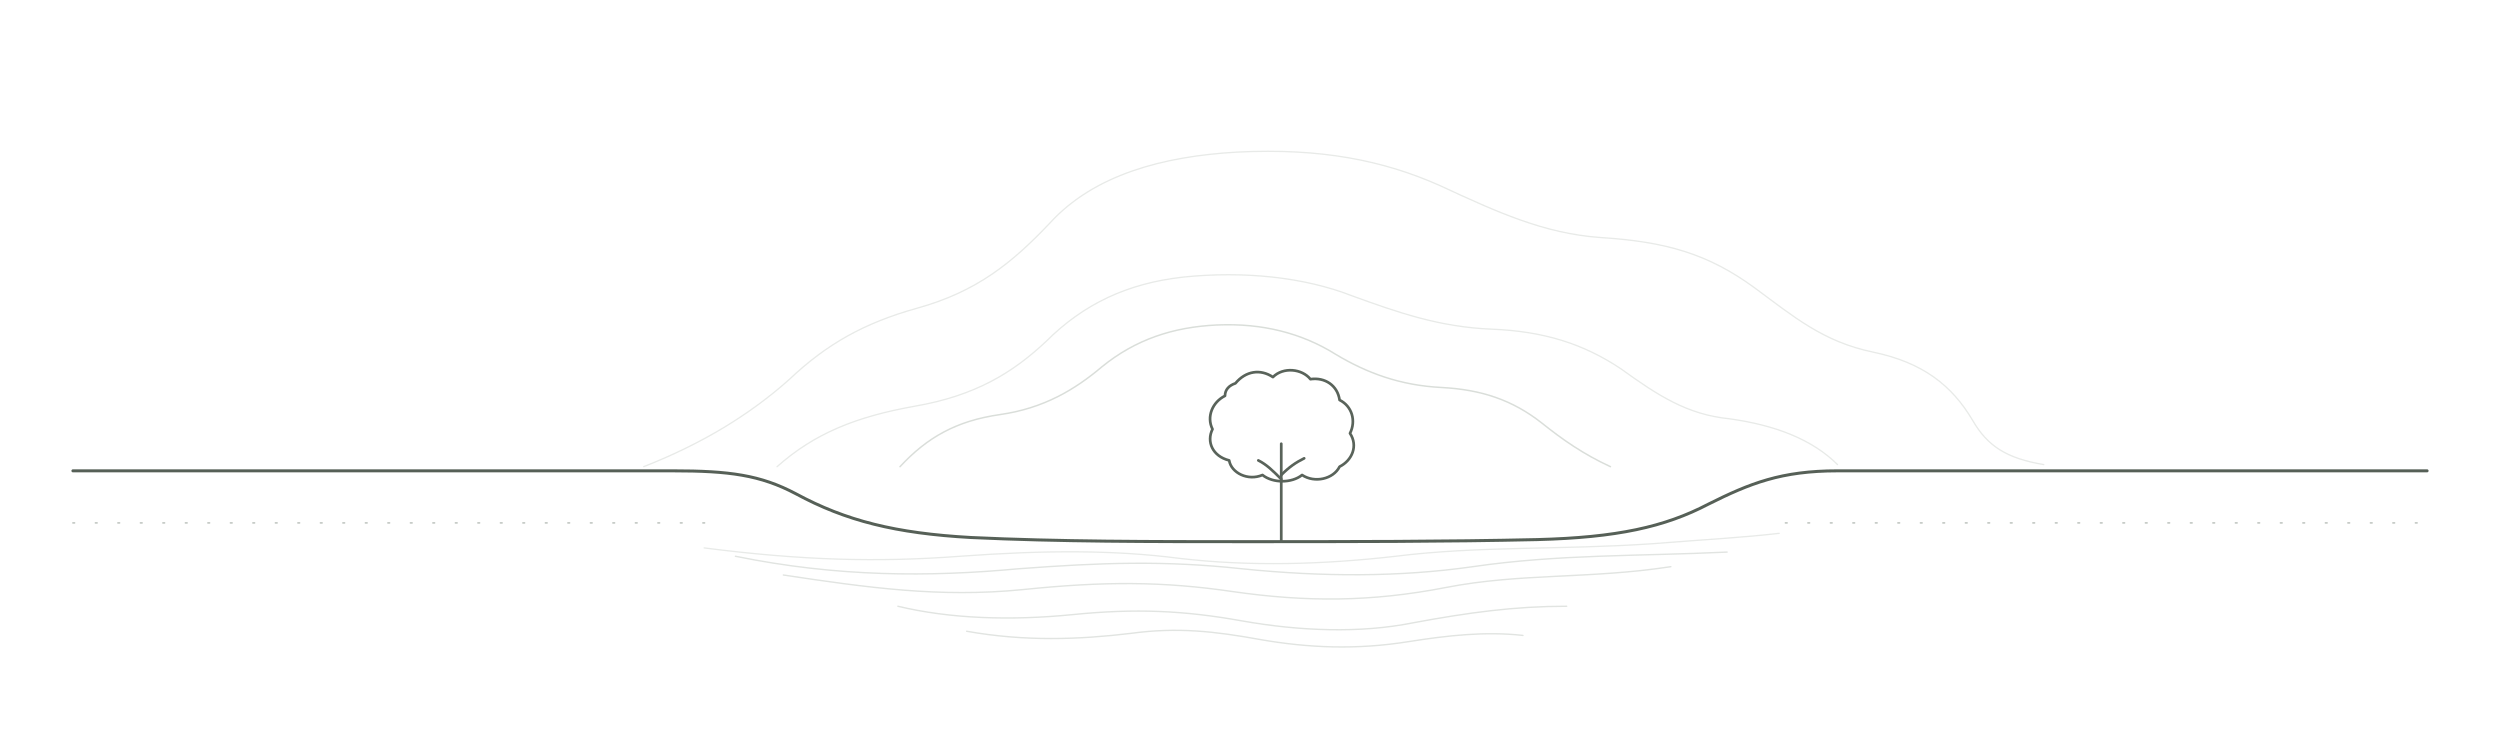
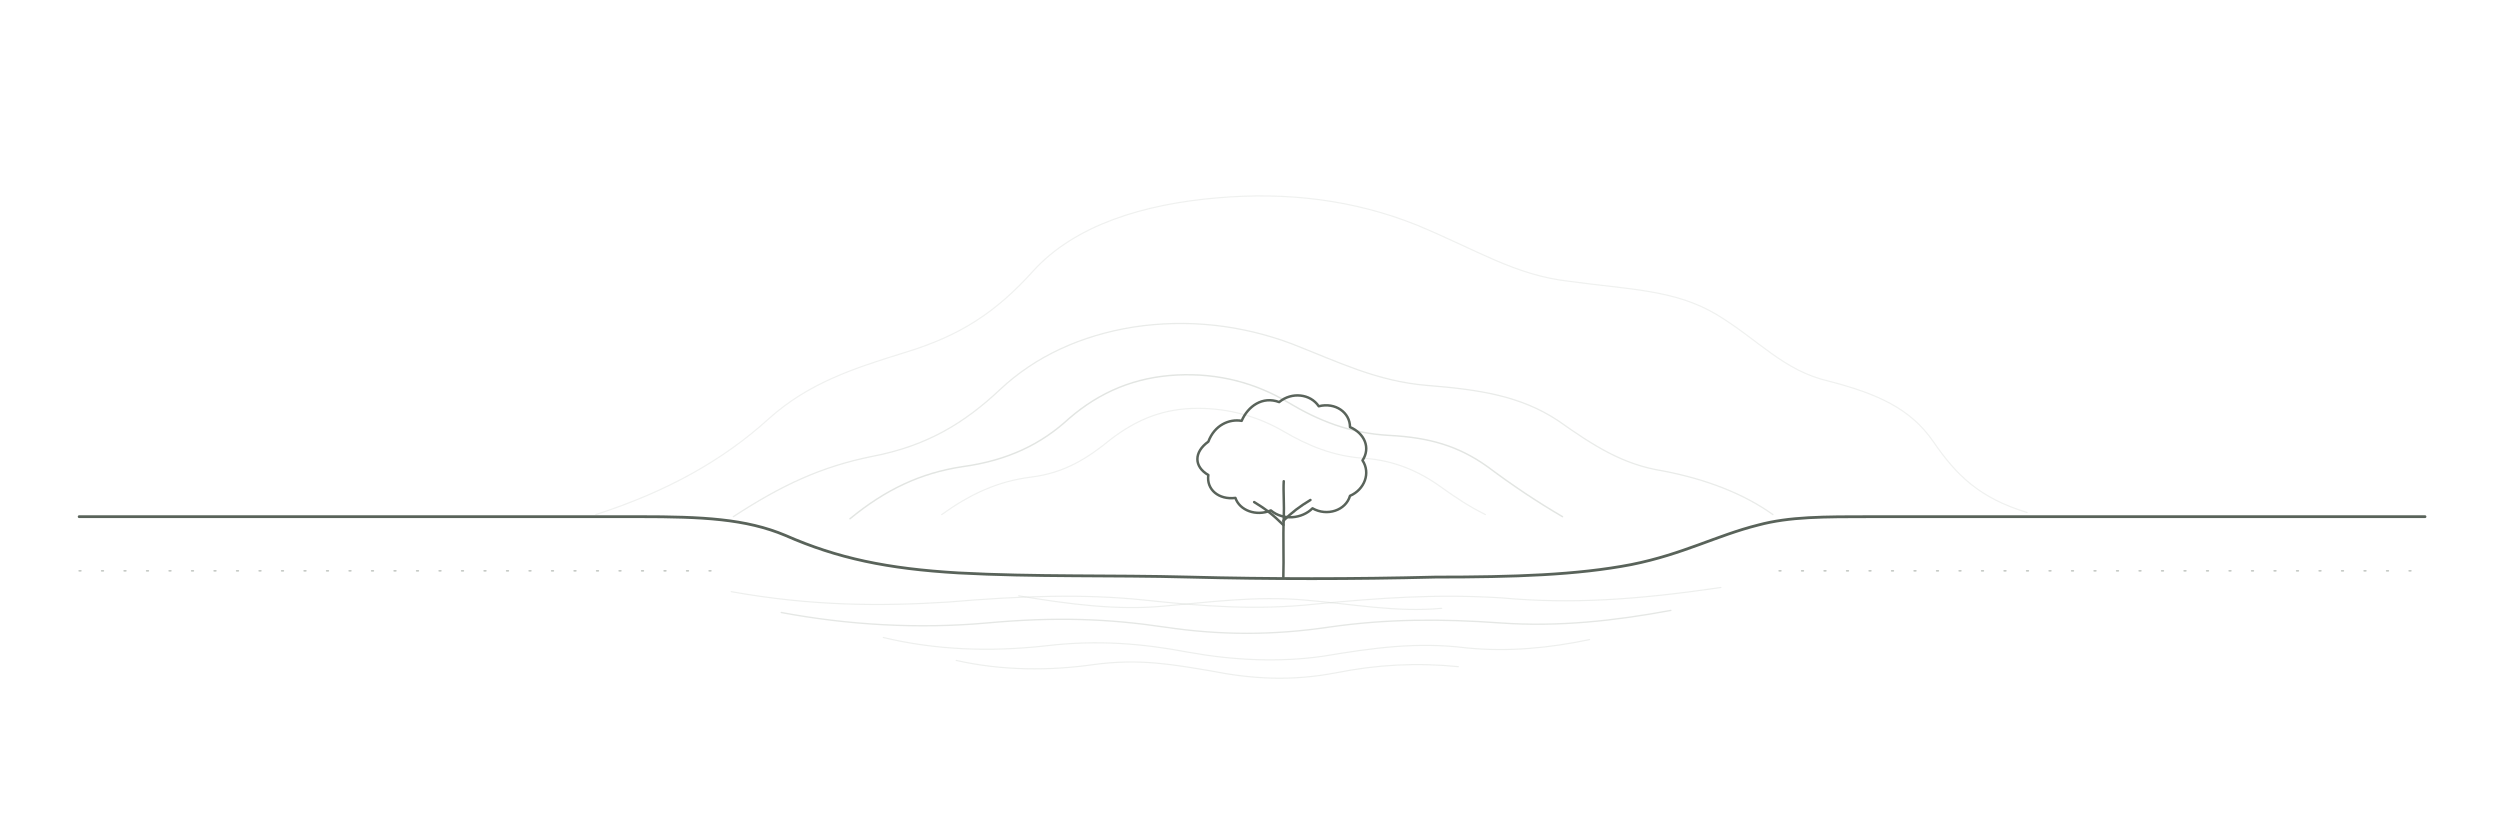
- <svg xmlns="http://www.w3.org/2000/svg" viewBox="0 0 1200 360" fill="none" role="img" aria-labelledby="title desc" preserveAspectRatio="xMidYMid meet">
+ <svg xmlns="http://www.w3.org/2000/svg" viewBox="0 0 1200 400" fill="none" role="img" aria-labelledby="title desc" preserveAspectRatio="xMidYMid meet">
  <style>
    .ground {
      fill: none;
-       stroke: #566057;
-       stroke-width: 1.45;
+       stroke: #59635a;
+       stroke-width: 1.35;
      stroke-linecap: round;
      stroke-linejoin: round;
      vector-effect: non-scaling-stroke;
    }

    .tree {
      fill: none;
      stroke: #59635a;
-       stroke-width: 1.3;
+       stroke-width: 1.2;
      stroke-linecap: round;
      stroke-linejoin: round;
      vector-effect: non-scaling-stroke;
    }

-     .contour {
+     .contour-a {
      fill: none;
-       stroke: #c8cec8;
-       stroke-width: 0.72;
-       stroke-linecap: round;
-       stroke-linejoin: round;
-       vector-effect: non-scaling-stroke;
-       opacity: 0.68;
-     }
- 
-     .contour-soft {
-       fill: none;
-       stroke: #d7dbd7;
-       stroke-width: 0.64;
+       stroke: #cdd2cd;
+       stroke-width: 0.7;
      stroke-linecap: round;
      stroke-linejoin: round;
      vector-effect: non-scaling-stroke;
      opacity: 0.58;
    }

-     .subsurface {
+     .contour-b {
      fill: none;
-       stroke: #cbd0cb;
-       stroke-width: 0.68;
+       stroke: #d5d9d5;
+       stroke-width: 0.62;
      stroke-linecap: round;
      stroke-linejoin: round;
      vector-effect: non-scaling-stroke;
-       opacity: 0.58;
+       opacity: 0.52;
+     }
+ 
+     .contour-c {
+       fill: none;
+       stroke: #dde0dd;
+       stroke-width: 0.58;
+       stroke-linecap: round;
+       stroke-linejoin: round;
+       vector-effect: non-scaling-stroke;
+       opacity: 0.46;
+     }
+ 
+     .below-a {
+       fill: none;
+       stroke: #cbd0cb;
+       stroke-width: 0.66;
+       stroke-linecap: round;
+       stroke-linejoin: round;
+       vector-effect: non-scaling-stroke;
+       opacity: 0.5;
+     }
+ 
+     .below-b {
+       fill: none;
+       stroke: #d5d9d5;
+       stroke-width: 0.58;
+       stroke-linecap: round;
+       stroke-linejoin: round;
+       vector-effect: non-scaling-stroke;
+       opacity: 0.42;
    }

    .datum {
      fill: none;
-       stroke: #8f9990;
-       stroke-width: 0.75;
+       stroke: #899389;
+       stroke-width: 0.76;
      stroke-linecap: round;
      stroke-dasharray: 0.8 10;
      vector-effect: non-scaling-stroke;
-       opacity: 0.58;
+       opacity: 0.52;
    }
  </style>
-   <path class="contour-soft" d="       M 309 224       C 337 213 360 199 379 182       C 397 165 415 155 440 148       C 469 140 486 126 504 107       C 525 84 558 75 594 73       C 634 71 664 77 691 89       C 719 102 741 112 768 114       C 800 116 820 122 842 138       C 861 152 875 164 899 169       C 923 174 937 185 947 202       C 954 214 963 220 981 223     " />
-   <path class="contour-soft" d="       M 373 224       C 391 208 411 200 439 195       C 468 190 486 179 502 164       C 520 146 541 136 568 133       C 597 130 626 133 649 142       C 671 150 691 157 716 158       C 741 159 760 165 778 177       C 796 190 810 199 830 201       C 852 204 870 211 882 223     " />
-   <path class="contour" d="       M 432 224       C 445 210 459 202 480 199       C 501 196 516 187 529 176       C 545 163 563 157 584 156       C 606 155 625 160 641 170       C 656 179 672 185 692 186       C 711 187 726 192 740 203       C 750 211 760 218 773 224     " />
-   <path class="ground" d="       M 35 226       L 323 226       C 350 226 365 228 382 237       C 406 250 430 256 466 258       C 508 260 553 260 598 260       C 647 260 694 260 738 259       C 776 258 799 253 820 242       C 840 232 855 226 882 226       L 1165 226     " />
-   <path class="datum" d="M 35 251 L 347 251" />
-   <path class="datum" d="M 857 251 L 1165 251" />
-   <path class="tree" d="       M 593 184       C 598 178 605 177 611 181       C 616 176 625 177 629 182       C 636 181 642 185 643 192       C 649 195 651 202 648 208       C 652 214 649 221 643 224       C 640 230 631 232 625 228       C 620 232 611 232 606 228       C 599 231 591 227 590 221       C 582 219 579 212 582 206       C 579 200 582 193 588 190       C 588 187 590 185 593 184       Z     " />
-   <path class="tree" d="       M 615 260       C 615 249 615 238 615 226       C 615 221 615 217 615 213     " />
-   <path class="tree" d="       M 615 230       C 611 226 608 223 604 221     " />
-   <path class="tree" d="       M 615 228       C 619 224 622 222 626 220     " />
-   <path class="subsurface" d="       M 353 267       C 402 277 446 277 489 273       C 529 270 559 269 596 273       C 635 277 672 277 707 272       C 748 266 787 267 829 265     " />
-   <path class="subsurface" d="       M 376 276       C 416 282 451 287 491 283       C 530 279 558 279 592 284       C 627 289 658 289 694 282       C 730 275 763 278 802 272     " />
-   <path class="subsurface" d="       M 431 291       C 456 297 485 298 515 295       C 545 292 568 293 596 298       C 624 303 653 304 678 299       C 705 294 727 291 752 291     " />
-   <path class="subsurface" d="       M 464 303       C 492 308 518 307 543 304       C 565 301 583 303 605 307       C 628 311 651 312 676 308       C 695 305 713 303 731 305     " />
-   <path class="contour-soft" d="       M 338 263       C 385 269 421 270 461 267       C 502 264 535 264 566 268       C 600 272 635 271 670 267       C 710 262 749 264 793 261       C 818 259 837 258 854 256     " />
+   <path class="contour-c" d="       M 286 247        C 320 236         347 221         369 201        C 388 184         409 177         435 169        C 461 161         478 150         496 130        C 516 108         549 98         584 95        C 618 92         650 96         680 108        C 709 120         727 132         753 135        C 782 139         804 139         824 151        C 844 163         856 178         878 183        C 901 189         917 196         928 212        C 939 228         950 239         973 246     " />
+   <path class="contour-b" d="       M 352 248        C 375 233         394 224         419 219        C 445 214         463 203         480 187        C 497 171         519 161         544 157        C 570 153         596 156         620 165        C 643 174         661 183         685 185        C 710 187         730 190         748 202        C 765 214         779 223         798 226        C 819 230         837 237         851 247     " />
+   <path class="contour-a" d="       M 408 249        C 425 235         442 227         462 224        C 484 221         500 213         513 201        C 528 188         545 181         565 180        C 585 179         603 184         618 193        C 633 202         648 208         667 209        C 686 210         700 214         714 224        C 726 233         738 241         750 248     " />
+   <path class="contour-c" d="       M 452 247        C 466 237         479 231         495 229        C 511 227         522 220         533 211        C 546 201         559 196         575 196        C 590 196         604 200         616 207        C 628 214         640 219         655 220        C 669 221         681 226         692 234        C 699 239         705 243         713 247     " />
+   <path class="ground" d="       M 38 248        C 132 248         218 248         307 248        C 337 248         358 249         377 257        C 402 268         426 273         460 275        C 497 277         533 276         571 277        C 609 278         650 278         689 277        C 727 277         757 276         783 271        C 808 266         824 257         844 252        C 859 248         875 248         899 248        C 993 248         1081 248         1164 248     " />
+   <path class="datum" d="       M 38 274       C 131 274 220 274 349 274     " />
+   <path class="datum" d="       M 854 274       C 965 274 1063 274 1164 274     " />
+   <path class="tree" d="       M 580 212        C 583 204         590 201         596 202        C 599 195         606 190         614 193        C 620 188         629 189         633 195        C 641 193         648 198         648 205        C 655 208         658 215         654 221        C 658 227         655 235         648 238        C 646 245         637 248         630 244        C 625 249         616 250         610 245        C 603 248         595 245         593 239        C 585 240         579 235         580 228        C 573 224         573 217         580 212       Z     " />
+   <path class="tree" d="       M 616 277        C 616.3 268         615.8 258         616.2 249        C 616.5 242         615.9 236         616.2 231     " />
+   <path class="tree" d="       M 616 252       C 611 247 607 244 602 241     " />
+   <path class="tree" d="       M 616 250       C 620 246 624 243 629 240     " />
+   <path class="below-b" d="       M 351 284        C 390 291         423 291         455 289        C 490 286         520 285         549 288        C 577 291         603 293         631 290        C 662 287         690 285         721 287        C 754 290         785 288         826 282     " />
+   <path class="below-a" d="       M 375 294        C 407 300         441 302         474 299        C 507 296         532 297         559 301        C 586 305         611 305         638 301        C 666 297         692 297         720 299        C 748 301         775 298         802 293     " />
+   <path class="below-b" d="       M 424 306        C 449 312         475 313         502 310        C 527 307         549 309         570 313        C 592 317         614 318         635 315        C 659 311         680 308         704 311        C 724 313         744 311         763 307     " />
+   <path class="below-b" d="       M 459 317        C 481 322         504 322         525 319        C 547 316         563 319         581 322        C 601 326         620 327         641 323        C 661 319         680 318         700 320     " />
+   <path class="below-b" d="       M 489 286        C 513 290         536 293         558 291        C 581 289         603 286         626 288        C 650 290         670 294         692 292     " />
</svg>
